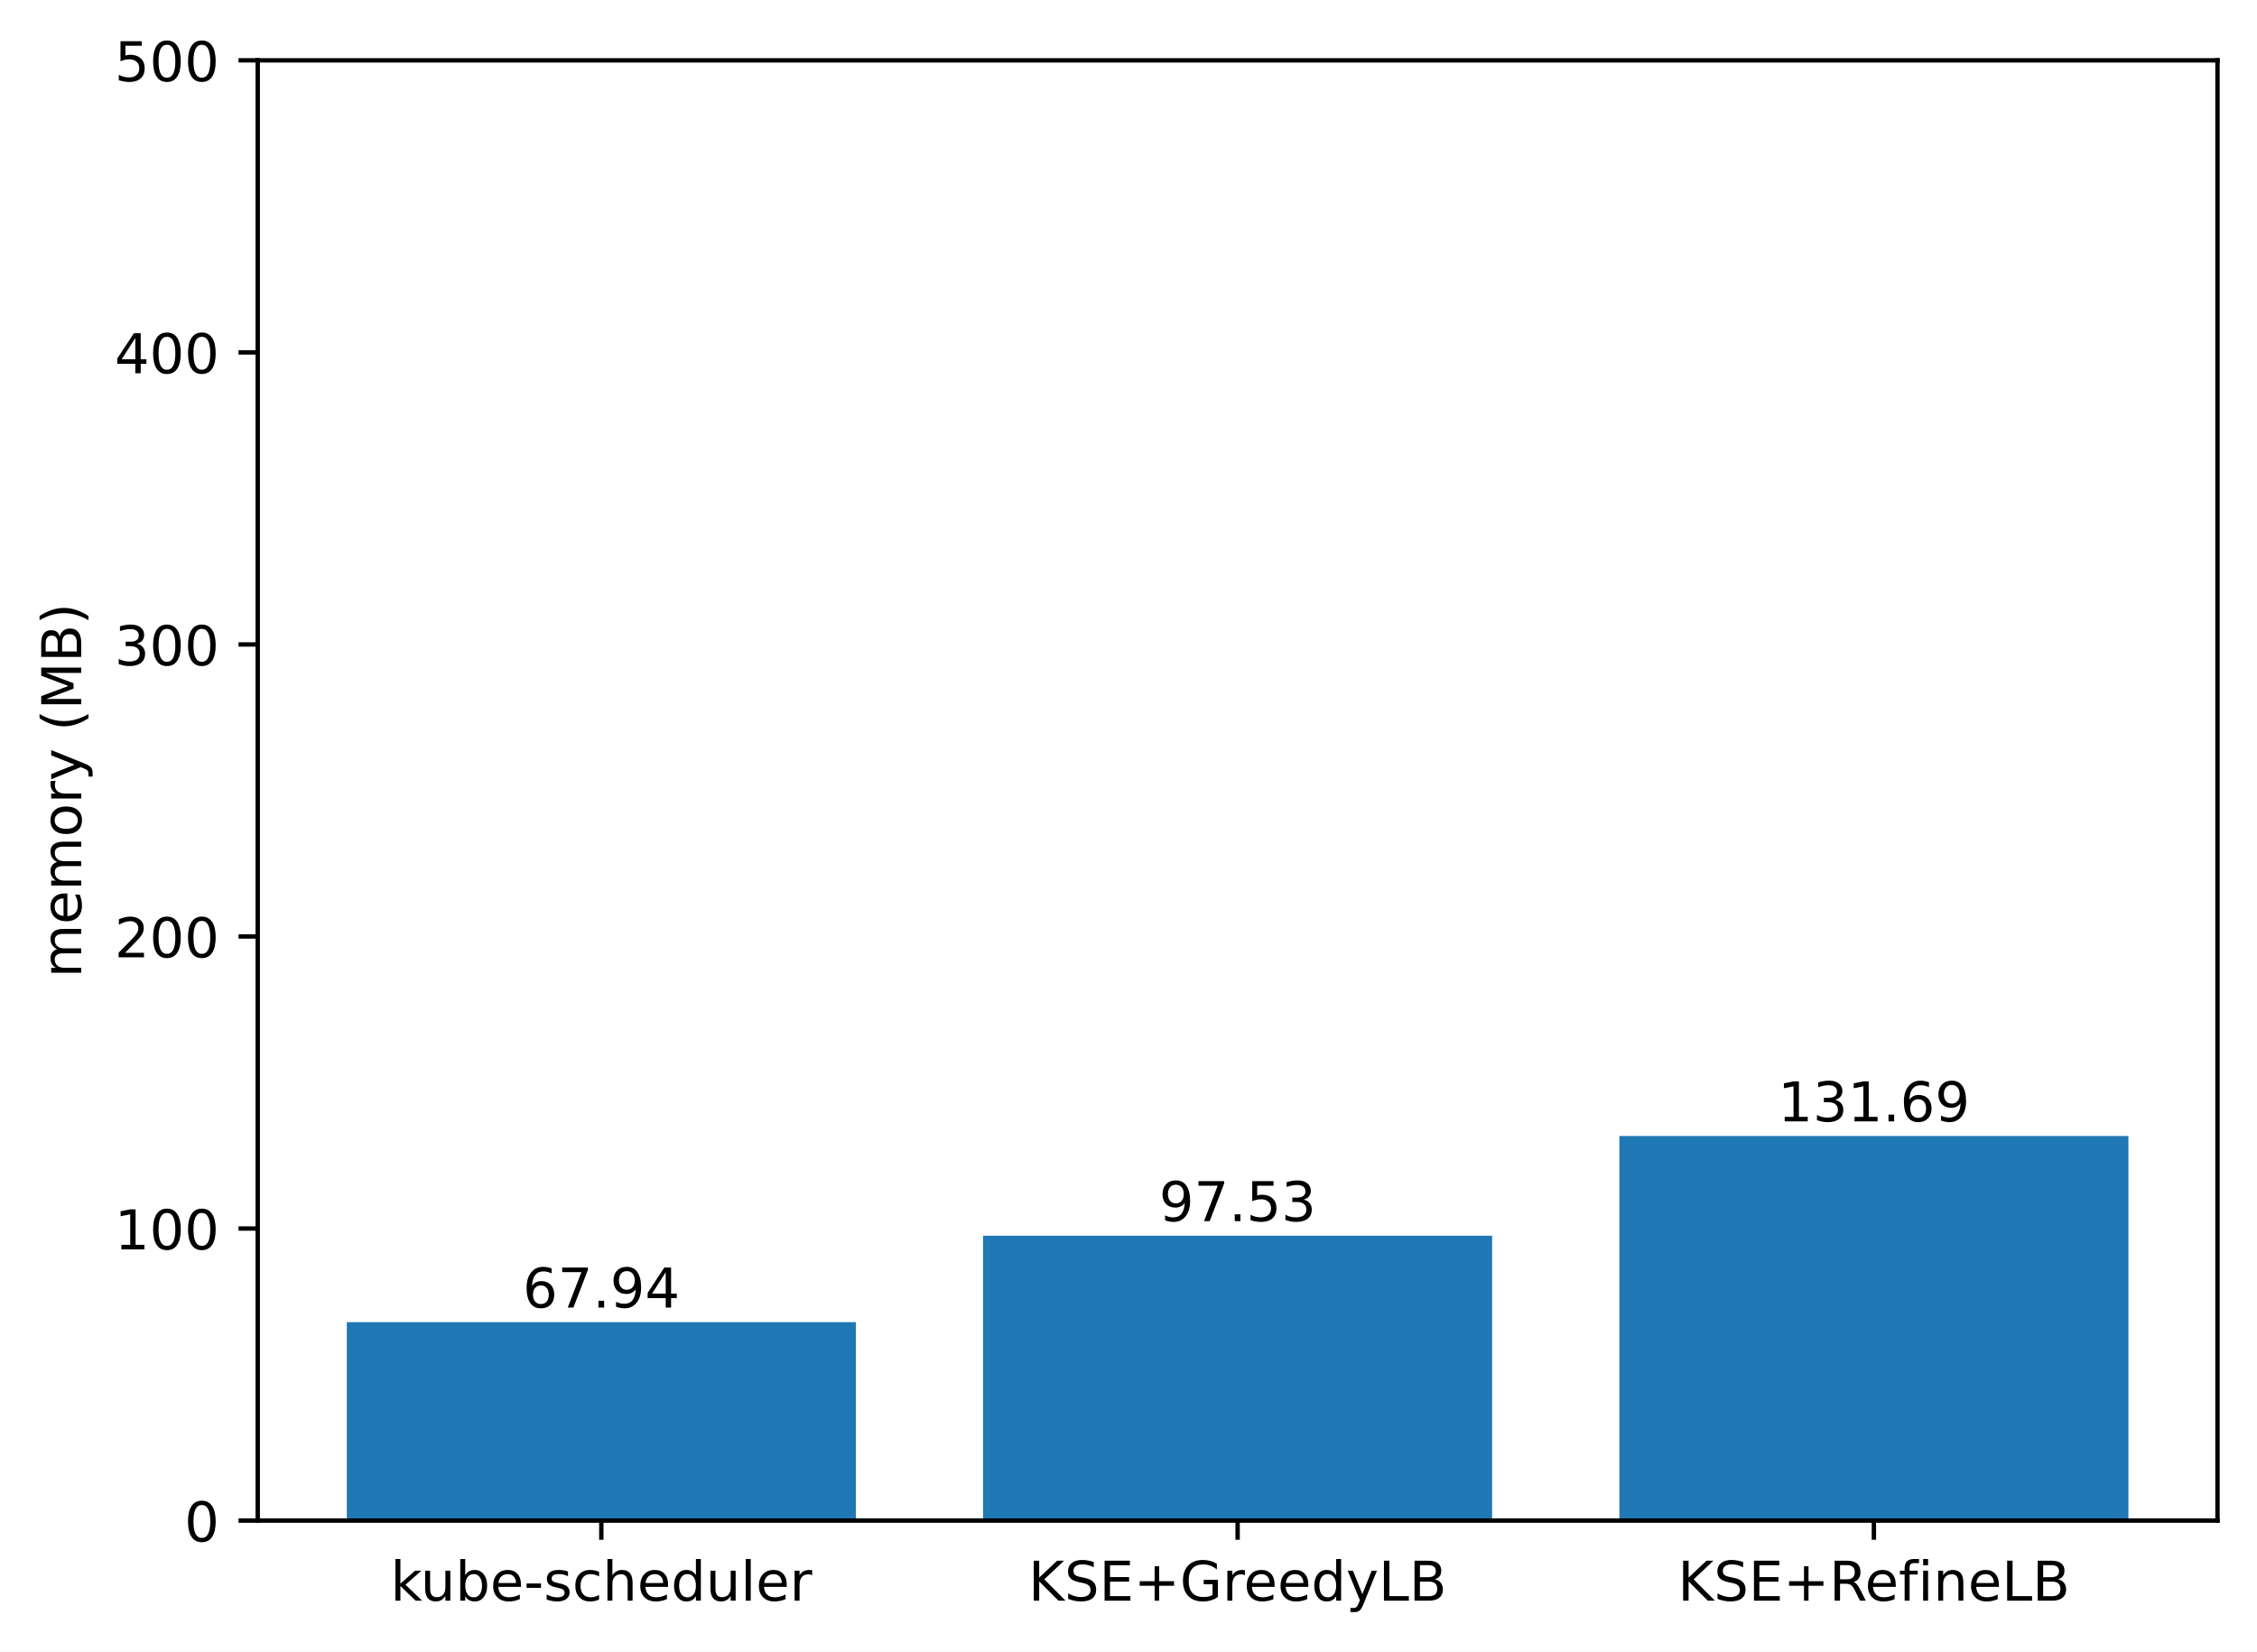
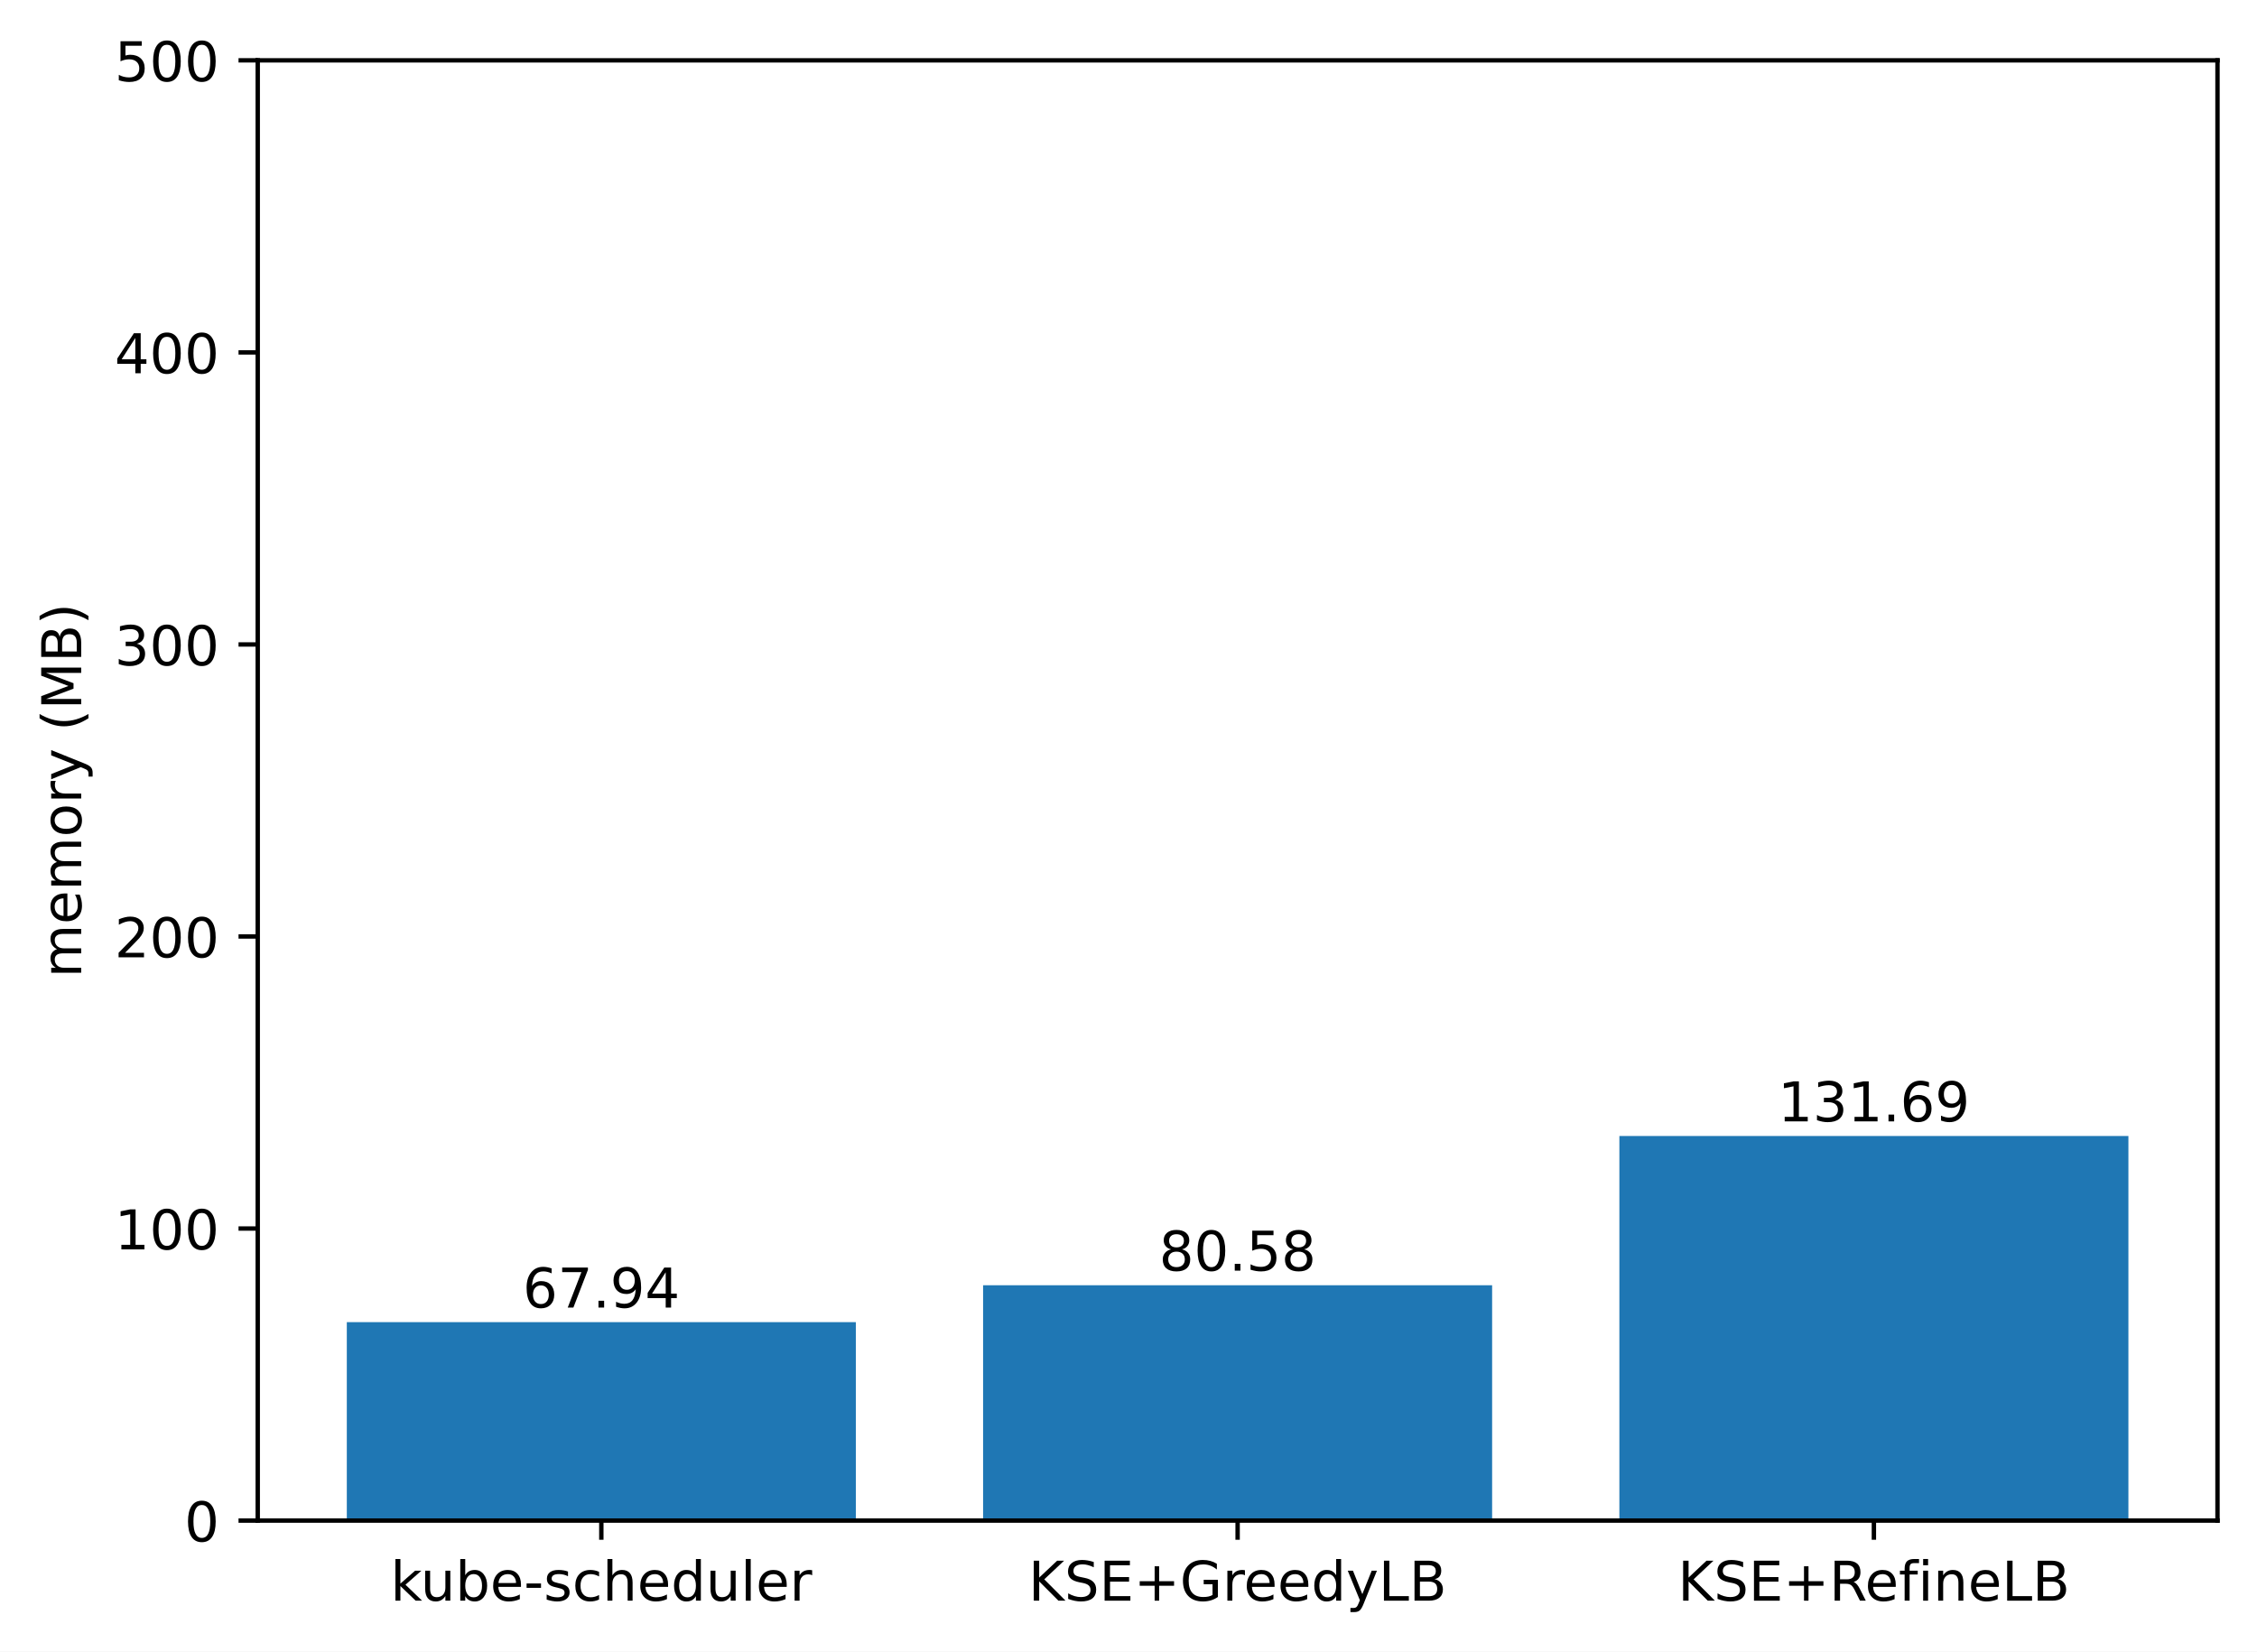
<svg xmlns="http://www.w3.org/2000/svg" xmlns:xlink="http://www.w3.org/1999/xlink" width="411.286pt" height="300.989pt" viewBox="0 0 411.286 300.989" version="1.1">
  <defs>
    <style type="text/css">*{stroke-linejoin: round; stroke-linecap: butt}</style>
  </defs>
  <g id="figure_1">
    <g id="patch_1">
      <path d="M 0 300.989  L 411.286 300.989  L 411.286 0  L 0 0  z " style="fill: #ffffff" />
    </g>
    <g id="axes_1">
      <g id="patch_2">
        <path d="M 46.966 277.111  L 404.086 277.111  L 404.086 10.999  L 46.966 10.999  z " style="fill: #ffffff" />
      </g>
      <g id="patch_3">
-         <path d="M 63.198 277.111  L 155.957 277.111  L 155.957 240.952  L 63.198 240.952  z " clip-path="url(#pb104fdab32)" style="fill: #1f77b4" />
+         <path d="M 63.198 277.111  L 155.957 277.111  L 155.957 240.952  L 63.198 240.952  z " clip-path="url(#p7ef07444e8)" style="fill: #1f77b4" />
      </g>
      <g id="patch_4">
-         <path d="M 179.146 277.111  L 271.905 277.111  L 271.905 225.203  L 179.146 225.203  z " clip-path="url(#pb104fdab32)" style="fill: #1f77b4" />
+         <path d="M 179.146 277.111  L 271.905 277.111  L 271.905 234.225  L 179.146 234.225  z " clip-path="url(#p7ef07444e8)" style="fill: #1f77b4" />
      </g>
      <g id="patch_5">
-         <path d="M 295.094 277.111  L 387.853 277.111  L 387.853 207.023  L 295.094 207.023  z " clip-path="url(#pb104fdab32)" style="fill: #1f77b4" />
+         <path d="M 295.094 277.111  L 387.853 277.111  L 387.853 207.023  L 295.094 207.023  z " clip-path="url(#p7ef07444e8)" style="fill: #1f77b4" />
      </g>
      <g id="matplotlib.axis_1">
        <g id="xtick_1">
          <g id="line2d_1">
            <defs>
-               <path id="m115850fa65" d="M 0 0  L 0 3.5  " style="stroke: #000000; stroke-width: 0.8" />
+               <path id="me7fa571518" d="M 0 0  L 0 3.5  " style="stroke: #000000; stroke-width: 0.8" />
            </defs>
            <g>
-               <use xlink:href="#m115850fa65" x="109.578" y="277.111" style="stroke: #000000; stroke-width: 0.8" />
+               <use xlink:href="#me7fa571518" x="109.578" y="277.111" style="stroke: #000000; stroke-width: 0.8" />
            </g>
          </g>
          <g id="text_1">
            <g transform="translate(71.15179 291.7097)scale(0.1 -0.1)">
              <defs>
                <path id="DejaVuSans-6b" d="M 581 4863  L 1159 4863  L 1159 1991  L 2875 3500  L 3609 3500  L 1753 1863  L 3688 0  L 2938 0  L 1159 1709  L 1159 0  L 581 0  L 581 4863  z " transform="scale(0.015625)" />
                <path id="DejaVuSans-75" d="M 544 1381  L 544 3500  L 1119 3500  L 1119 1403  Q 1119 906 1312 657  Q 1506 409 1894 409  Q 2359 409 2629 706  Q 2900 1003 2900 1516  L 2900 3500  L 3475 3500  L 3475 0  L 2900 0  L 2900 538  Q 2691 219 2414 64  Q 2138 -91 1772 -91  Q 1169 -91 856 284  Q 544 659 544 1381  z M 1991 3584  L 1991 3584  z " transform="scale(0.015625)" />
                <path id="DejaVuSans-62" d="M 3116 1747  Q 3116 2381 2855 2742  Q 2594 3103 2138 3103  Q 1681 3103 1420 2742  Q 1159 2381 1159 1747  Q 1159 1113 1420 752  Q 1681 391 2138 391  Q 2594 391 2855 752  Q 3116 1113 3116 1747  z M 1159 2969  Q 1341 3281 1617 3432  Q 1894 3584 2278 3584  Q 2916 3584 3314 3078  Q 3713 2572 3713 1747  Q 3713 922 3314 415  Q 2916 -91 2278 -91  Q 1894 -91 1617 61  Q 1341 213 1159 525  L 1159 0  L 581 0  L 581 4863  L 1159 4863  L 1159 2969  z " transform="scale(0.015625)" />
                <path id="DejaVuSans-65" d="M 3597 1894  L 3597 1613  L 953 1613  Q 991 1019 1311 708  Q 1631 397 2203 397  Q 2534 397 2845 478  Q 3156 559 3463 722  L 3463 178  Q 3153 47 2828 -22  Q 2503 -91 2169 -91  Q 1331 -91 842 396  Q 353 884 353 1716  Q 353 2575 817 3079  Q 1281 3584 2069 3584  Q 2775 3584 3186 3129  Q 3597 2675 3597 1894  z M 3022 2063  Q 3016 2534 2758 2815  Q 2500 3097 2075 3097  Q 1594 3097 1305 2825  Q 1016 2553 972 2059  L 3022 2063  z " transform="scale(0.015625)" />
                <path id="DejaVuSans-2d" d="M 313 2009  L 1997 2009  L 1997 1497  L 313 1497  L 313 2009  z " transform="scale(0.015625)" />
                <path id="DejaVuSans-73" d="M 2834 3397  L 2834 2853  Q 2591 2978 2328 3040  Q 2066 3103 1784 3103  Q 1356 3103 1142 2972  Q 928 2841 928 2578  Q 928 2378 1081 2264  Q 1234 2150 1697 2047  L 1894 2003  Q 2506 1872 2764 1633  Q 3022 1394 3022 966  Q 3022 478 2636 193  Q 2250 -91 1575 -91  Q 1294 -91 989 -36  Q 684 19 347 128  L 347 722  Q 666 556 975 473  Q 1284 391 1588 391  Q 1994 391 2212 530  Q 2431 669 2431 922  Q 2431 1156 2273 1281  Q 2116 1406 1581 1522  L 1381 1569  Q 847 1681 609 1914  Q 372 2147 372 2553  Q 372 3047 722 3315  Q 1072 3584 1716 3584  Q 2034 3584 2315 3537  Q 2597 3491 2834 3397  z " transform="scale(0.015625)" />
                <path id="DejaVuSans-63" d="M 3122 3366  L 3122 2828  Q 2878 2963 2633 3030  Q 2388 3097 2138 3097  Q 1578 3097 1268 2742  Q 959 2388 959 1747  Q 959 1106 1268 751  Q 1578 397 2138 397  Q 2388 397 2633 464  Q 2878 531 3122 666  L 3122 134  Q 2881 22 2623 -34  Q 2366 -91 2075 -91  Q 1284 -91 818 406  Q 353 903 353 1747  Q 353 2603 823 3093  Q 1294 3584 2113 3584  Q 2378 3584 2631 3529  Q 2884 3475 3122 3366  z " transform="scale(0.015625)" />
                <path id="DejaVuSans-68" d="M 3513 2113  L 3513 0  L 2938 0  L 2938 2094  Q 2938 2591 2744 2837  Q 2550 3084 2163 3084  Q 1697 3084 1428 2787  Q 1159 2491 1159 1978  L 1159 0  L 581 0  L 581 4863  L 1159 4863  L 1159 2956  Q 1366 3272 1645 3428  Q 1925 3584 2291 3584  Q 2894 3584 3203 3211  Q 3513 2838 3513 2113  z " transform="scale(0.015625)" />
                <path id="DejaVuSans-64" d="M 2906 2969  L 2906 4863  L 3481 4863  L 3481 0  L 2906 0  L 2906 525  Q 2725 213 2448 61  Q 2172 -91 1784 -91  Q 1150 -91 751 415  Q 353 922 353 1747  Q 353 2572 751 3078  Q 1150 3584 1784 3584  Q 2172 3584 2448 3432  Q 2725 3281 2906 2969  z M 947 1747  Q 947 1113 1208 752  Q 1469 391 1925 391  Q 2381 391 2643 752  Q 2906 1113 2906 1747  Q 2906 2381 2643 2742  Q 2381 3103 1925 3103  Q 1469 3103 1208 2742  Q 947 2381 947 1747  z " transform="scale(0.015625)" />
                <path id="DejaVuSans-6c" d="M 603 4863  L 1178 4863  L 1178 0  L 603 0  L 603 4863  z " transform="scale(0.015625)" />
                <path id="DejaVuSans-72" d="M 2631 2963  Q 2534 3019 2420 3045  Q 2306 3072 2169 3072  Q 1681 3072 1420 2755  Q 1159 2438 1159 1844  L 1159 0  L 581 0  L 581 3500  L 1159 3500  L 1159 2956  Q 1341 3275 1631 3429  Q 1922 3584 2338 3584  Q 2397 3584 2469 3576  Q 2541 3569 2628 3553  L 2631 2963  z " transform="scale(0.015625)" />
              </defs>
              <use xlink:href="#DejaVuSans-6b" />
              <use xlink:href="#DejaVuSans-75" x="54.785" />
              <use xlink:href="#DejaVuSans-62" x="118.164" />
              <use xlink:href="#DejaVuSans-65" x="181.641" />
              <use xlink:href="#DejaVuSans-2d" x="243.164" />
              <use xlink:href="#DejaVuSans-73" x="279.248" />
              <use xlink:href="#DejaVuSans-63" x="331.348" />
              <use xlink:href="#DejaVuSans-68" x="386.328" />
              <use xlink:href="#DejaVuSans-65" x="449.707" />
              <use xlink:href="#DejaVuSans-64" x="511.23" />
              <use xlink:href="#DejaVuSans-75" x="574.707" />
              <use xlink:href="#DejaVuSans-6c" x="638.086" />
              <use xlink:href="#DejaVuSans-65" x="665.869" />
              <use xlink:href="#DejaVuSans-72" x="727.393" />
            </g>
          </g>
        </g>
        <g id="xtick_2">
          <g id="line2d_2">
            <g>
-               <use xlink:href="#m115850fa65" x="225.526" y="277.111" style="stroke: #000000; stroke-width: 0.8" />
+               <use xlink:href="#me7fa571518" x="225.526" y="277.111" style="stroke: #000000; stroke-width: 0.8" />
            </g>
          </g>
          <g id="text_2">
            <g transform="translate(187.403 291.7097)scale(0.1 -0.1)">
              <defs>
                <path id="DejaVuSans-4b" d="M 628 4666  L 1259 4666  L 1259 2694  L 3353 4666  L 4166 4666  L 1850 2491  L 4331 0  L 3500 0  L 1259 2247  L 1259 0  L 628 0  L 628 4666  z " transform="scale(0.015625)" />
                <path id="DejaVuSans-53" d="M 3425 4513  L 3425 3897  Q 3066 4069 2747 4153  Q 2428 4238 2131 4238  Q 1616 4238 1336 4038  Q 1056 3838 1056 3469  Q 1056 3159 1242 3001  Q 1428 2844 1947 2747  L 2328 2669  Q 3034 2534 3370 2195  Q 3706 1856 3706 1288  Q 3706 609 3251 259  Q 2797 -91 1919 -91  Q 1588 -91 1214 -16  Q 841 59 441 206  L 441 856  Q 825 641 1194 531  Q 1563 422 1919 422  Q 2459 422 2753 634  Q 3047 847 3047 1241  Q 3047 1584 2836 1778  Q 2625 1972 2144 2069  L 1759 2144  Q 1053 2284 737 2584  Q 422 2884 422 3419  Q 422 4038 858 4394  Q 1294 4750 2059 4750  Q 2388 4750 2728 4690  Q 3069 4631 3425 4513  z " transform="scale(0.015625)" />
                <path id="DejaVuSans-45" d="M 628 4666  L 3578 4666  L 3578 4134  L 1259 4134  L 1259 2753  L 3481 2753  L 3481 2222  L 1259 2222  L 1259 531  L 3634 531  L 3634 0  L 628 0  L 628 4666  z " transform="scale(0.015625)" />
                <path id="DejaVuSans-2b" d="M 2944 4013  L 2944 2272  L 4684 2272  L 4684 1741  L 2944 1741  L 2944 0  L 2419 0  L 2419 1741  L 678 1741  L 678 2272  L 2419 2272  L 2419 4013  L 2944 4013  z " transform="scale(0.015625)" />
                <path id="DejaVuSans-47" d="M 3809 666  L 3809 1919  L 2778 1919  L 2778 2438  L 4434 2438  L 4434 434  Q 4069 175 3628 42  Q 3188 -91 2688 -91  Q 1594 -91 976 548  Q 359 1188 359 2328  Q 359 3472 976 4111  Q 1594 4750 2688 4750  Q 3144 4750 3555 4637  Q 3966 4525 4313 4306  L 4313 3634  Q 3963 3931 3569 4081  Q 3175 4231 2741 4231  Q 1884 4231 1454 3753  Q 1025 3275 1025 2328  Q 1025 1384 1454 906  Q 1884 428 2741 428  Q 3075 428 3337 486  Q 3600 544 3809 666  z " transform="scale(0.015625)" />
                <path id="DejaVuSans-79" d="M 2059 -325  Q 1816 -950 1584 -1140  Q 1353 -1331 966 -1331  L 506 -1331  L 506 -850  L 844 -850  Q 1081 -850 1212 -737  Q 1344 -625 1503 -206  L 1606 56  L 191 3500  L 800 3500  L 1894 763  L 2988 3500  L 3597 3500  L 2059 -325  z " transform="scale(0.015625)" />
                <path id="DejaVuSans-4c" d="M 628 4666  L 1259 4666  L 1259 531  L 3531 531  L 3531 0  L 628 0  L 628 4666  z " transform="scale(0.015625)" />
                <path id="DejaVuSans-42" d="M 1259 2228  L 1259 519  L 2272 519  Q 2781 519 3026 730  Q 3272 941 3272 1375  Q 3272 1813 3026 2020  Q 2781 2228 2272 2228  L 1259 2228  z M 1259 4147  L 1259 2741  L 2194 2741  Q 2656 2741 2882 2914  Q 3109 3088 3109 3444  Q 3109 3797 2882 3972  Q 2656 4147 2194 4147  L 1259 4147  z M 628 4666  L 2241 4666  Q 2963 4666 3353 4366  Q 3744 4066 3744 3513  Q 3744 3084 3544 2831  Q 3344 2578 2956 2516  Q 3422 2416 3680 2098  Q 3938 1781 3938 1306  Q 3938 681 3513 340  Q 3088 0 2303 0  L 628 0  L 628 4666  z " transform="scale(0.015625)" />
              </defs>
              <use xlink:href="#DejaVuSans-4b" />
              <use xlink:href="#DejaVuSans-53" x="65.576" />
              <use xlink:href="#DejaVuSans-45" x="129.053" />
              <use xlink:href="#DejaVuSans-2b" x="192.236" />
              <use xlink:href="#DejaVuSans-47" x="276.025" />
              <use xlink:href="#DejaVuSans-72" x="353.516" />
              <use xlink:href="#DejaVuSans-65" x="392.379" />
              <use xlink:href="#DejaVuSans-65" x="453.902" />
              <use xlink:href="#DejaVuSans-64" x="515.426" />
              <use xlink:href="#DejaVuSans-79" x="578.902" />
              <use xlink:href="#DejaVuSans-4c" x="638.082" />
              <use xlink:href="#DejaVuSans-42" x="693.795" />
            </g>
          </g>
        </g>
        <g id="xtick_3">
          <g id="line2d_3">
            <g>
-               <use xlink:href="#m115850fa65" x="341.474" y="277.111" style="stroke: #000000; stroke-width: 0.8" />
+               <use xlink:href="#me7fa571518" x="341.474" y="277.111" style="stroke: #000000; stroke-width: 0.8" />
            </g>
          </g>
          <g id="text_3">
            <g transform="translate(305.7346 291.7097)scale(0.1 -0.1)">
              <defs>
                <path id="DejaVuSans-52" d="M 2841 2188  Q 3044 2119 3236 1894  Q 3428 1669 3622 1275  L 4263 0  L 3584 0  L 2988 1197  Q 2756 1666 2539 1819  Q 2322 1972 1947 1972  L 1259 1972  L 1259 0  L 628 0  L 628 4666  L 2053 4666  Q 2853 4666 3247 4331  Q 3641 3997 3641 3322  Q 3641 2881 3436 2590  Q 3231 2300 2841 2188  z M 1259 4147  L 1259 2491  L 2053 2491  Q 2509 2491 2742 2702  Q 2975 2913 2975 3322  Q 2975 3731 2742 3939  Q 2509 4147 2053 4147  L 1259 4147  z " transform="scale(0.015625)" />
                <path id="DejaVuSans-66" d="M 2375 4863  L 2375 4384  L 1825 4384  Q 1516 4384 1395 4259  Q 1275 4134 1275 3809  L 1275 3500  L 2222 3500  L 2222 3053  L 1275 3053  L 1275 0  L 697 0  L 697 3053  L 147 3053  L 147 3500  L 697 3500  L 697 3744  Q 697 4328 969 4595  Q 1241 4863 1831 4863  L 2375 4863  z " transform="scale(0.015625)" />
                <path id="DejaVuSans-69" d="M 603 3500  L 1178 3500  L 1178 0  L 603 0  L 603 3500  z M 603 4863  L 1178 4863  L 1178 4134  L 603 4134  L 603 4863  z " transform="scale(0.015625)" />
                <path id="DejaVuSans-6e" d="M 3513 2113  L 3513 0  L 2938 0  L 2938 2094  Q 2938 2591 2744 2837  Q 2550 3084 2163 3084  Q 1697 3084 1428 2787  Q 1159 2491 1159 1978  L 1159 0  L 581 0  L 581 3500  L 1159 3500  L 1159 2956  Q 1366 3272 1645 3428  Q 1925 3584 2291 3584  Q 2894 3584 3203 3211  Q 3513 2838 3513 2113  z " transform="scale(0.015625)" />
              </defs>
              <use xlink:href="#DejaVuSans-4b" />
              <use xlink:href="#DejaVuSans-53" x="65.576" />
              <use xlink:href="#DejaVuSans-45" x="129.053" />
              <use xlink:href="#DejaVuSans-2b" x="192.236" />
              <use xlink:href="#DejaVuSans-52" x="276.025" />
              <use xlink:href="#DejaVuSans-65" x="341.008" />
              <use xlink:href="#DejaVuSans-66" x="402.531" />
              <use xlink:href="#DejaVuSans-69" x="437.736" />
              <use xlink:href="#DejaVuSans-6e" x="465.52" />
              <use xlink:href="#DejaVuSans-65" x="528.898" />
              <use xlink:href="#DejaVuSans-4c" x="590.422" />
              <use xlink:href="#DejaVuSans-42" x="646.135" />
            </g>
          </g>
        </g>
      </g>
      <g id="matplotlib.axis_2">
        <g id="ytick_1">
          <g id="line2d_4">
            <defs>
-               <path id="m16c639c830" d="M 0 0  L -3.5 0  " style="stroke: #000000; stroke-width: 0.8" />
+               <path id="m37c774fcc9" d="M 0 0  L -3.5 0  " style="stroke: #000000; stroke-width: 0.8" />
            </defs>
            <g>
-               <use xlink:href="#m16c639c830" x="46.966" y="277.111" style="stroke: #000000; stroke-width: 0.8" />
+               <use xlink:href="#m37c774fcc9" x="46.966" y="277.111" style="stroke: #000000; stroke-width: 0.8" />
            </g>
          </g>
          <g id="text_4">
            <g transform="translate(33.60312 280.9104)scale(0.1 -0.1)">
              <defs>
                <path id="DejaVuSans-30" d="M 2034 4250  Q 1547 4250 1301 3770  Q 1056 3291 1056 2328  Q 1056 1369 1301 889  Q 1547 409 2034 409  Q 2525 409 2770 889  Q 3016 1369 3016 2328  Q 3016 3291 2770 3770  Q 2525 4250 2034 4250  z M 2034 4750  Q 2819 4750 3233 4129  Q 3647 3509 3647 2328  Q 3647 1150 3233 529  Q 2819 -91 2034 -91  Q 1250 -91 836 529  Q 422 1150 422 2328  Q 422 3509 836 4129  Q 1250 4750 2034 4750  z " transform="scale(0.015625)" />
              </defs>
              <use xlink:href="#DejaVuSans-30" />
            </g>
          </g>
        </g>
        <g id="ytick_2">
          <g id="line2d_5">
            <g>
-               <use xlink:href="#m16c639c830" x="46.966" y="223.889" style="stroke: #000000; stroke-width: 0.8" />
+               <use xlink:href="#m37c774fcc9" x="46.966" y="223.889" style="stroke: #000000; stroke-width: 0.8" />
            </g>
          </g>
          <g id="text_5">
            <g transform="translate(20.87813 227.688)scale(0.1 -0.1)">
              <defs>
                <path id="DejaVuSans-31" d="M 794 531  L 1825 531  L 1825 4091  L 703 3866  L 703 4441  L 1819 4666  L 2450 4666  L 2450 531  L 3481 531  L 3481 0  L 794 0  L 794 531  z " transform="scale(0.015625)" />
              </defs>
              <use xlink:href="#DejaVuSans-31" />
              <use xlink:href="#DejaVuSans-30" x="63.623" />
              <use xlink:href="#DejaVuSans-30" x="127.246" />
            </g>
          </g>
        </g>
        <g id="ytick_3">
          <g id="line2d_6">
            <g>
-               <use xlink:href="#m16c639c830" x="46.966" y="170.666" style="stroke: #000000; stroke-width: 0.8" />
+               <use xlink:href="#m37c774fcc9" x="46.966" y="170.666" style="stroke: #000000; stroke-width: 0.8" />
            </g>
          </g>
          <g id="text_6">
            <g transform="translate(20.87813 174.4656)scale(0.1 -0.1)">
              <defs>
                <path id="DejaVuSans-32" d="M 1228 531  L 3431 531  L 3431 0  L 469 0  L 469 531  Q 828 903 1448 1529  Q 2069 2156 2228 2338  Q 2531 2678 2651 2914  Q 2772 3150 2772 3378  Q 2772 3750 2511 3984  Q 2250 4219 1831 4219  Q 1534 4219 1204 4116  Q 875 4013 500 3803  L 500 4441  Q 881 4594 1212 4672  Q 1544 4750 1819 4750  Q 2544 4750 2975 4387  Q 3406 4025 3406 3419  Q 3406 3131 3298 2873  Q 3191 2616 2906 2266  Q 2828 2175 2409 1742  Q 1991 1309 1228 531  z " transform="scale(0.015625)" />
              </defs>
              <use xlink:href="#DejaVuSans-32" />
              <use xlink:href="#DejaVuSans-30" x="63.623" />
              <use xlink:href="#DejaVuSans-30" x="127.246" />
            </g>
          </g>
        </g>
        <g id="ytick_4">
          <g id="line2d_7">
            <g>
-               <use xlink:href="#m16c639c830" x="46.966" y="117.444" style="stroke: #000000; stroke-width: 0.8" />
+               <use xlink:href="#m37c774fcc9" x="46.966" y="117.444" style="stroke: #000000; stroke-width: 0.8" />
            </g>
          </g>
          <g id="text_7">
            <g transform="translate(20.87813 121.2432)scale(0.1 -0.1)">
              <defs>
                <path id="DejaVuSans-33" d="M 2597 2516  Q 3050 2419 3304 2112  Q 3559 1806 3559 1356  Q 3559 666 3084 287  Q 2609 -91 1734 -91  Q 1441 -91 1130 -33  Q 819 25 488 141  L 488 750  Q 750 597 1062 519  Q 1375 441 1716 441  Q 2309 441 2620 675  Q 2931 909 2931 1356  Q 2931 1769 2642 2001  Q 2353 2234 1838 2234  L 1294 2234  L 1294 2753  L 1863 2753  Q 2328 2753 2575 2939  Q 2822 3125 2822 3475  Q 2822 3834 2567 4026  Q 2313 4219 1838 4219  Q 1578 4219 1281 4162  Q 984 4106 628 3988  L 628 4550  Q 988 4650 1302 4700  Q 1616 4750 1894 4750  Q 2613 4750 3031 4423  Q 3450 4097 3450 3541  Q 3450 3153 3228 2886  Q 3006 2619 2597 2516  z " transform="scale(0.015625)" />
              </defs>
              <use xlink:href="#DejaVuSans-33" />
              <use xlink:href="#DejaVuSans-30" x="63.623" />
              <use xlink:href="#DejaVuSans-30" x="127.246" />
            </g>
          </g>
        </g>
        <g id="ytick_5">
          <g id="line2d_8">
            <g>
-               <use xlink:href="#m16c639c830" x="46.966" y="64.222" style="stroke: #000000; stroke-width: 0.8" />
+               <use xlink:href="#m37c774fcc9" x="46.966" y="64.222" style="stroke: #000000; stroke-width: 0.8" />
            </g>
          </g>
          <g id="text_8">
            <g transform="translate(20.87813 68.02084)scale(0.1 -0.1)">
              <defs>
                <path id="DejaVuSans-34" d="M 2419 4116  L 825 1625  L 2419 1625  L 2419 4116  z M 2253 4666  L 3047 4666  L 3047 1625  L 3713 1625  L 3713 1100  L 3047 1100  L 3047 0  L 2419 0  L 2419 1100  L 313 1100  L 313 1709  L 2253 4666  z " transform="scale(0.015625)" />
              </defs>
              <use xlink:href="#DejaVuSans-34" />
              <use xlink:href="#DejaVuSans-30" x="63.623" />
              <use xlink:href="#DejaVuSans-30" x="127.246" />
            </g>
          </g>
        </g>
        <g id="ytick_6">
          <g id="line2d_9">
            <g>
-               <use xlink:href="#m16c639c830" x="46.966" y="10.999" style="stroke: #000000; stroke-width: 0.8" />
+               <use xlink:href="#m37c774fcc9" x="46.966" y="10.999" style="stroke: #000000; stroke-width: 0.8" />
            </g>
          </g>
          <g id="text_9">
            <g transform="translate(20.87813 14.79844)scale(0.1 -0.1)">
              <defs>
                <path id="DejaVuSans-35" d="M 691 4666  L 3169 4666  L 3169 4134  L 1269 4134  L 1269 2991  Q 1406 3038 1543 3061  Q 1681 3084 1819 3084  Q 2600 3084 3056 2656  Q 3513 2228 3513 1497  Q 3513 744 3044 326  Q 2575 -91 1722 -91  Q 1428 -91 1123 -41  Q 819 9 494 109  L 494 744  Q 775 591 1075 516  Q 1375 441 1709 441  Q 2250 441 2565 725  Q 2881 1009 2881 1497  Q 2881 1984 2565 2268  Q 2250 2553 1709 2553  Q 1456 2553 1204 2497  Q 953 2441 691 2322  L 691 4666  z " transform="scale(0.015625)" />
              </defs>
              <use xlink:href="#DejaVuSans-35" />
              <use xlink:href="#DejaVuSans-30" x="63.623" />
              <use xlink:href="#DejaVuSans-30" x="127.246" />
            </g>
          </g>
        </g>
        <g id="text_10">
          <g transform="translate(14.79844 178.1818)rotate(-90)scale(0.1 -0.1)">
            <defs>
              <path id="DejaVuSans-6d" d="M 3328 2828  Q 3544 3216 3844 3400  Q 4144 3584 4550 3584  Q 5097 3584 5394 3201  Q 5691 2819 5691 2113  L 5691 0  L 5113 0  L 5113 2094  Q 5113 2597 4934 2840  Q 4756 3084 4391 3084  Q 3944 3084 3684 2787  Q 3425 2491 3425 1978  L 3425 0  L 2847 0  L 2847 2094  Q 2847 2600 2669 2842  Q 2491 3084 2119 3084  Q 1678 3084 1418 2786  Q 1159 2488 1159 1978  L 1159 0  L 581 0  L 581 3500  L 1159 3500  L 1159 2956  Q 1356 3278 1631 3431  Q 1906 3584 2284 3584  Q 2666 3584 2933 3390  Q 3200 3197 3328 2828  z " transform="scale(0.015625)" />
              <path id="DejaVuSans-6f" d="M 1959 3097  Q 1497 3097 1228 2736  Q 959 2375 959 1747  Q 959 1119 1226 758  Q 1494 397 1959 397  Q 2419 397 2687 759  Q 2956 1122 2956 1747  Q 2956 2369 2687 2733  Q 2419 3097 1959 3097  z M 1959 3584  Q 2709 3584 3137 3096  Q 3566 2609 3566 1747  Q 3566 888 3137 398  Q 2709 -91 1959 -91  Q 1206 -91 779 398  Q 353 888 353 1747  Q 353 2609 779 3096  Q 1206 3584 1959 3584  z " transform="scale(0.015625)" />
              <path id="DejaVuSans-20" transform="scale(0.015625)" />
              <path id="DejaVuSans-28" d="M 1984 4856  Q 1566 4138 1362 3434  Q 1159 2731 1159 2009  Q 1159 1288 1364 580  Q 1569 -128 1984 -844  L 1484 -844  Q 1016 -109 783 600  Q 550 1309 550 2009  Q 550 2706 781 3412  Q 1013 4119 1484 4856  L 1984 4856  z " transform="scale(0.015625)" />
              <path id="DejaVuSans-4d" d="M 628 4666  L 1569 4666  L 2759 1491  L 3956 4666  L 4897 4666  L 4897 0  L 4281 0  L 4281 4097  L 3078 897  L 2444 897  L 1241 4097  L 1241 0  L 628 0  L 628 4666  z " transform="scale(0.015625)" />
              <path id="DejaVuSans-29" d="M 513 4856  L 1013 4856  Q 1481 4119 1714 3412  Q 1947 2706 1947 2009  Q 1947 1309 1714 600  Q 1481 -109 1013 -844  L 513 -844  Q 928 -128 1133 580  Q 1338 1288 1338 2009  Q 1338 2731 1133 3434  Q 928 4138 513 4856  z " transform="scale(0.015625)" />
            </defs>
            <use xlink:href="#DejaVuSans-6d" />
            <use xlink:href="#DejaVuSans-65" x="97.412" />
            <use xlink:href="#DejaVuSans-6d" x="158.936" />
            <use xlink:href="#DejaVuSans-6f" x="256.348" />
            <use xlink:href="#DejaVuSans-72" x="317.529" />
            <use xlink:href="#DejaVuSans-79" x="358.643" />
            <use xlink:href="#DejaVuSans-20" x="417.822" />
            <use xlink:href="#DejaVuSans-28" x="449.609" />
            <use xlink:href="#DejaVuSans-4d" x="488.623" />
            <use xlink:href="#DejaVuSans-42" x="574.902" />
            <use xlink:href="#DejaVuSans-29" x="643.506" />
          </g>
        </g>
      </g>
      <g id="patch_6">
        <path d="M 46.966 277.111  L 46.966 10.999  " style="fill: none; stroke: #000000; stroke-width: 0.8; stroke-linejoin: miter; stroke-linecap: square" />
      </g>
      <g id="patch_7">
        <path d="M 404.086 277.111  L 404.086 10.999  " style="fill: none; stroke: #000000; stroke-width: 0.8; stroke-linejoin: miter; stroke-linecap: square" />
      </g>
      <g id="patch_8">
        <path d="M 46.966 277.111  L 404.086 277.111  " style="fill: none; stroke: #000000; stroke-width: 0.8; stroke-linejoin: miter; stroke-linecap: square" />
      </g>
      <g id="patch_9">
        <path d="M 46.966 10.999  L 404.086 10.999  " style="fill: none; stroke: #000000; stroke-width: 0.8; stroke-linejoin: miter; stroke-linecap: square" />
      </g>
      <g id="text_11">
        <g transform="translate(95.26351 238.2908)scale(0.1 -0.1)">
          <defs>
            <path id="DejaVuSans-36" d="M 2113 2584  Q 1688 2584 1439 2293  Q 1191 2003 1191 1497  Q 1191 994 1439 701  Q 1688 409 2113 409  Q 2538 409 2786 701  Q 3034 994 3034 1497  Q 3034 2003 2786 2293  Q 2538 2584 2113 2584  z M 3366 4563  L 3366 3988  Q 3128 4100 2886 4159  Q 2644 4219 2406 4219  Q 1781 4219 1451 3797  Q 1122 3375 1075 2522  Q 1259 2794 1537 2939  Q 1816 3084 2150 3084  Q 2853 3084 3261 2657  Q 3669 2231 3669 1497  Q 3669 778 3244 343  Q 2819 -91 2113 -91  Q 1303 -91 875 529  Q 447 1150 447 2328  Q 447 3434 972 4092  Q 1497 4750 2381 4750  Q 2619 4750 2861 4703  Q 3103 4656 3366 4563  z " transform="scale(0.015625)" />
            <path id="DejaVuSans-37" d="M 525 4666  L 3525 4666  L 3525 4397  L 1831 0  L 1172 0  L 2766 4134  L 525 4134  L 525 4666  z " transform="scale(0.015625)" />
            <path id="DejaVuSans-2e" d="M 684 794  L 1344 794  L 1344 0  L 684 0  L 684 794  z " transform="scale(0.015625)" />
            <path id="DejaVuSans-39" d="M 703 97  L 703 672  Q 941 559 1184 500  Q 1428 441 1663 441  Q 2288 441 2617 861  Q 2947 1281 2994 2138  Q 2813 1869 2534 1725  Q 2256 1581 1919 1581  Q 1219 1581 811 2004  Q 403 2428 403 3163  Q 403 3881 828 4315  Q 1253 4750 1959 4750  Q 2769 4750 3195 4129  Q 3622 3509 3622 2328  Q 3622 1225 3098 567  Q 2575 -91 1691 -91  Q 1453 -91 1209 -44  Q 966 3 703 97  z M 1959 2075  Q 2384 2075 2632 2365  Q 2881 2656 2881 3163  Q 2881 3666 2632 3958  Q 2384 4250 1959 4250  Q 1534 4250 1286 3958  Q 1038 3666 1038 3163  Q 1038 2656 1286 2365  Q 1534 2075 1959 2075  z " transform="scale(0.015625)" />
          </defs>
          <use xlink:href="#DejaVuSans-36" />
          <use xlink:href="#DejaVuSans-37" x="63.623" />
          <use xlink:href="#DejaVuSans-2e" x="127.246" />
          <use xlink:href="#DejaVuSans-39" x="159.033" />
          <use xlink:href="#DejaVuSans-34" x="222.656" />
        </g>
      </g>
      <g id="text_12">
-         <g transform="translate(211.2116 222.5423)scale(0.1 -0.1)">
-           <use xlink:href="#DejaVuSans-39" />
-           <use xlink:href="#DejaVuSans-37" x="63.623" />
+         <g transform="translate(211.2116 231.5635)scale(0.1 -0.1)">
+           <defs>
+             <path id="DejaVuSans-38" d="M 2034 2216  Q 1584 2216 1326 1975  Q 1069 1734 1069 1313  Q 1069 891 1326 650  Q 1584 409 2034 409  Q 2484 409 2743 651  Q 3003 894 3003 1313  Q 3003 1734 2745 1975  Q 2488 2216 2034 2216  z M 1403 2484  Q 997 2584 770 2862  Q 544 3141 544 3541  Q 544 4100 942 4425  Q 1341 4750 2034 4750  Q 2731 4750 3128 4425  Q 3525 4100 3525 3541  Q 3525 3141 3298 2862  Q 3072 2584 2669 2484  Q 3125 2378 3379 2068  Q 3634 1759 3634 1313  Q 3634 634 3220 271  Q 2806 -91 2034 -91  Q 1263 -91 848 271  Q 434 634 434 1313  Q 434 1759 690 2068  Q 947 2378 1403 2484  z M 1172 3481  Q 1172 3119 1398 2916  Q 1625 2713 2034 2713  Q 2441 2713 2670 2916  Q 2900 3119 2900 3481  Q 2900 3844 2670 4047  Q 2441 4250 2034 4250  Q 1625 4250 1398 4047  Q 1172 3844 1172 3481  z " transform="scale(0.015625)" />
+           </defs>
+           <use xlink:href="#DejaVuSans-38" />
+           <use xlink:href="#DejaVuSans-30" x="63.623" />
          <use xlink:href="#DejaVuSans-2e" x="127.246" />
          <use xlink:href="#DejaVuSans-35" x="159.033" />
-           <use xlink:href="#DejaVuSans-33" x="222.656" />
+           <use xlink:href="#DejaVuSans-38" x="222.656" />
        </g>
      </g>
      <g id="text_13">
        <g transform="translate(323.9784 204.3615)scale(0.1 -0.1)">
          <use xlink:href="#DejaVuSans-31" />
          <use xlink:href="#DejaVuSans-33" x="63.623" />
          <use xlink:href="#DejaVuSans-31" x="127.246" />
          <use xlink:href="#DejaVuSans-2e" x="190.869" />
          <use xlink:href="#DejaVuSans-36" x="222.656" />
          <use xlink:href="#DejaVuSans-39" x="286.279" />
        </g>
      </g>
    </g>
  </g>
  <defs>
-     <clipPath id="pb104fdab32">
+     <clipPath id="p7ef07444e8">
      <rect x="46.966" y="10.999" width="357.12" height="266.112" />
    </clipPath>
  </defs>
</svg>
